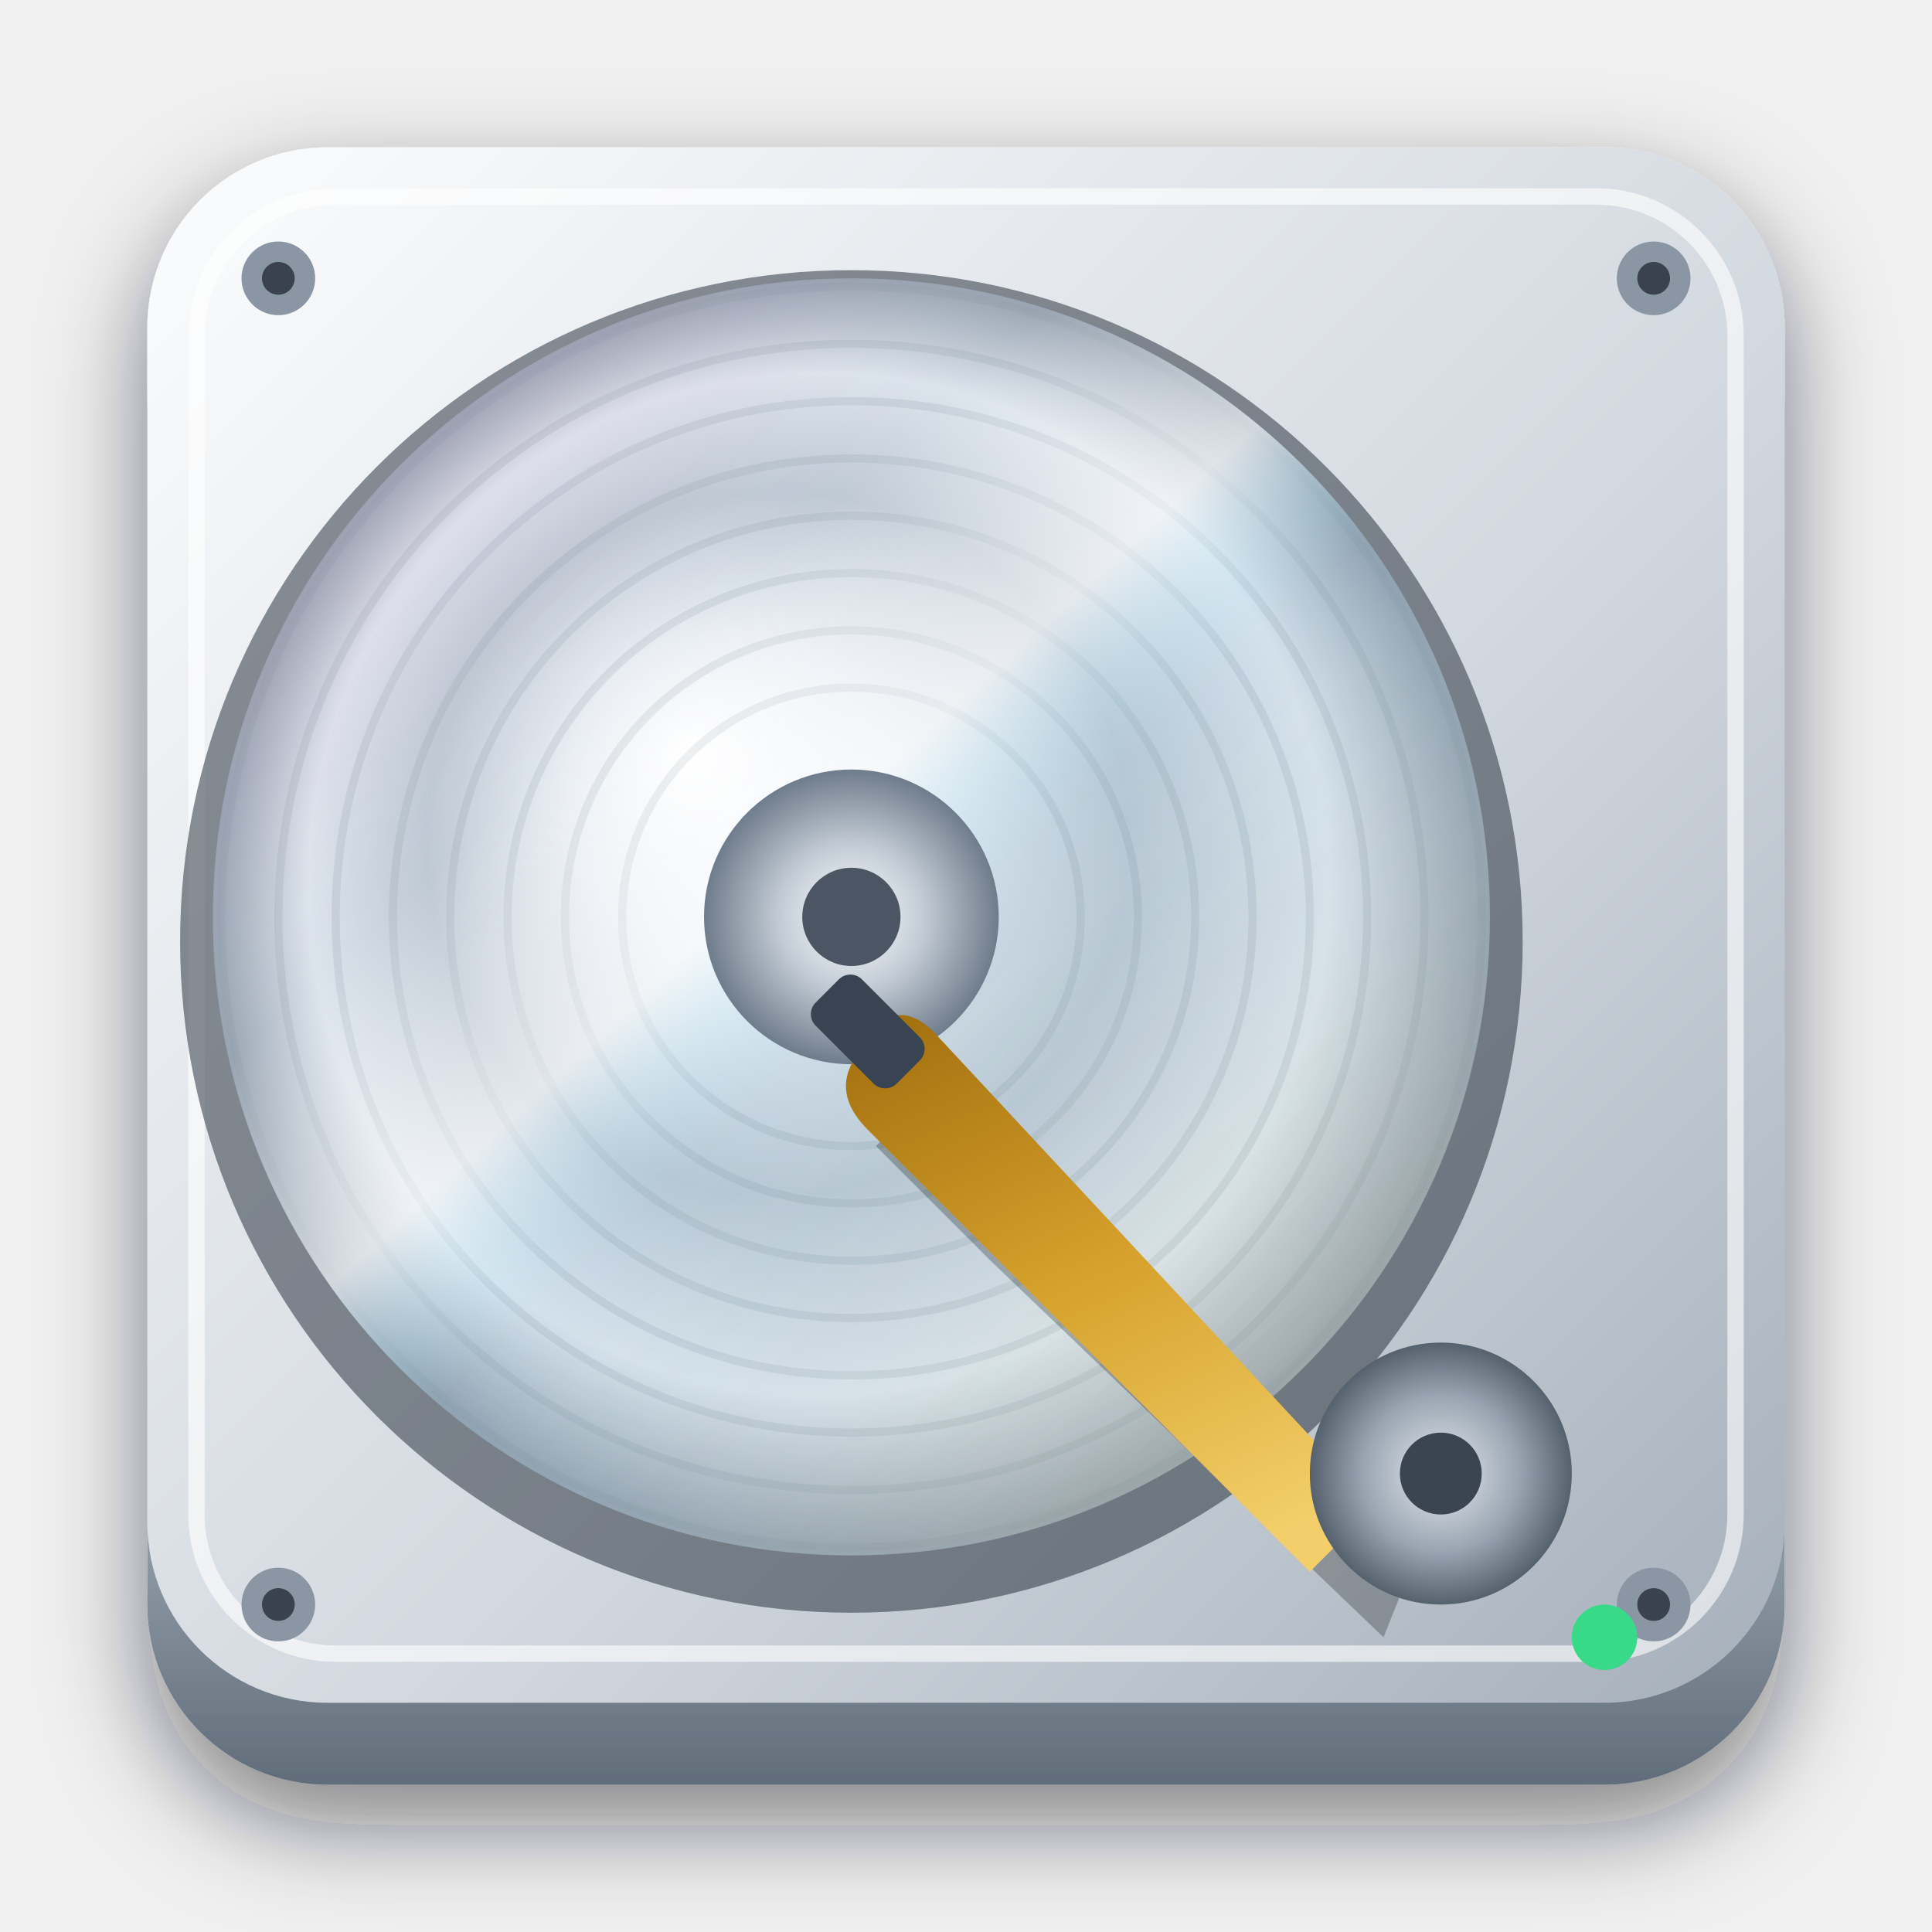
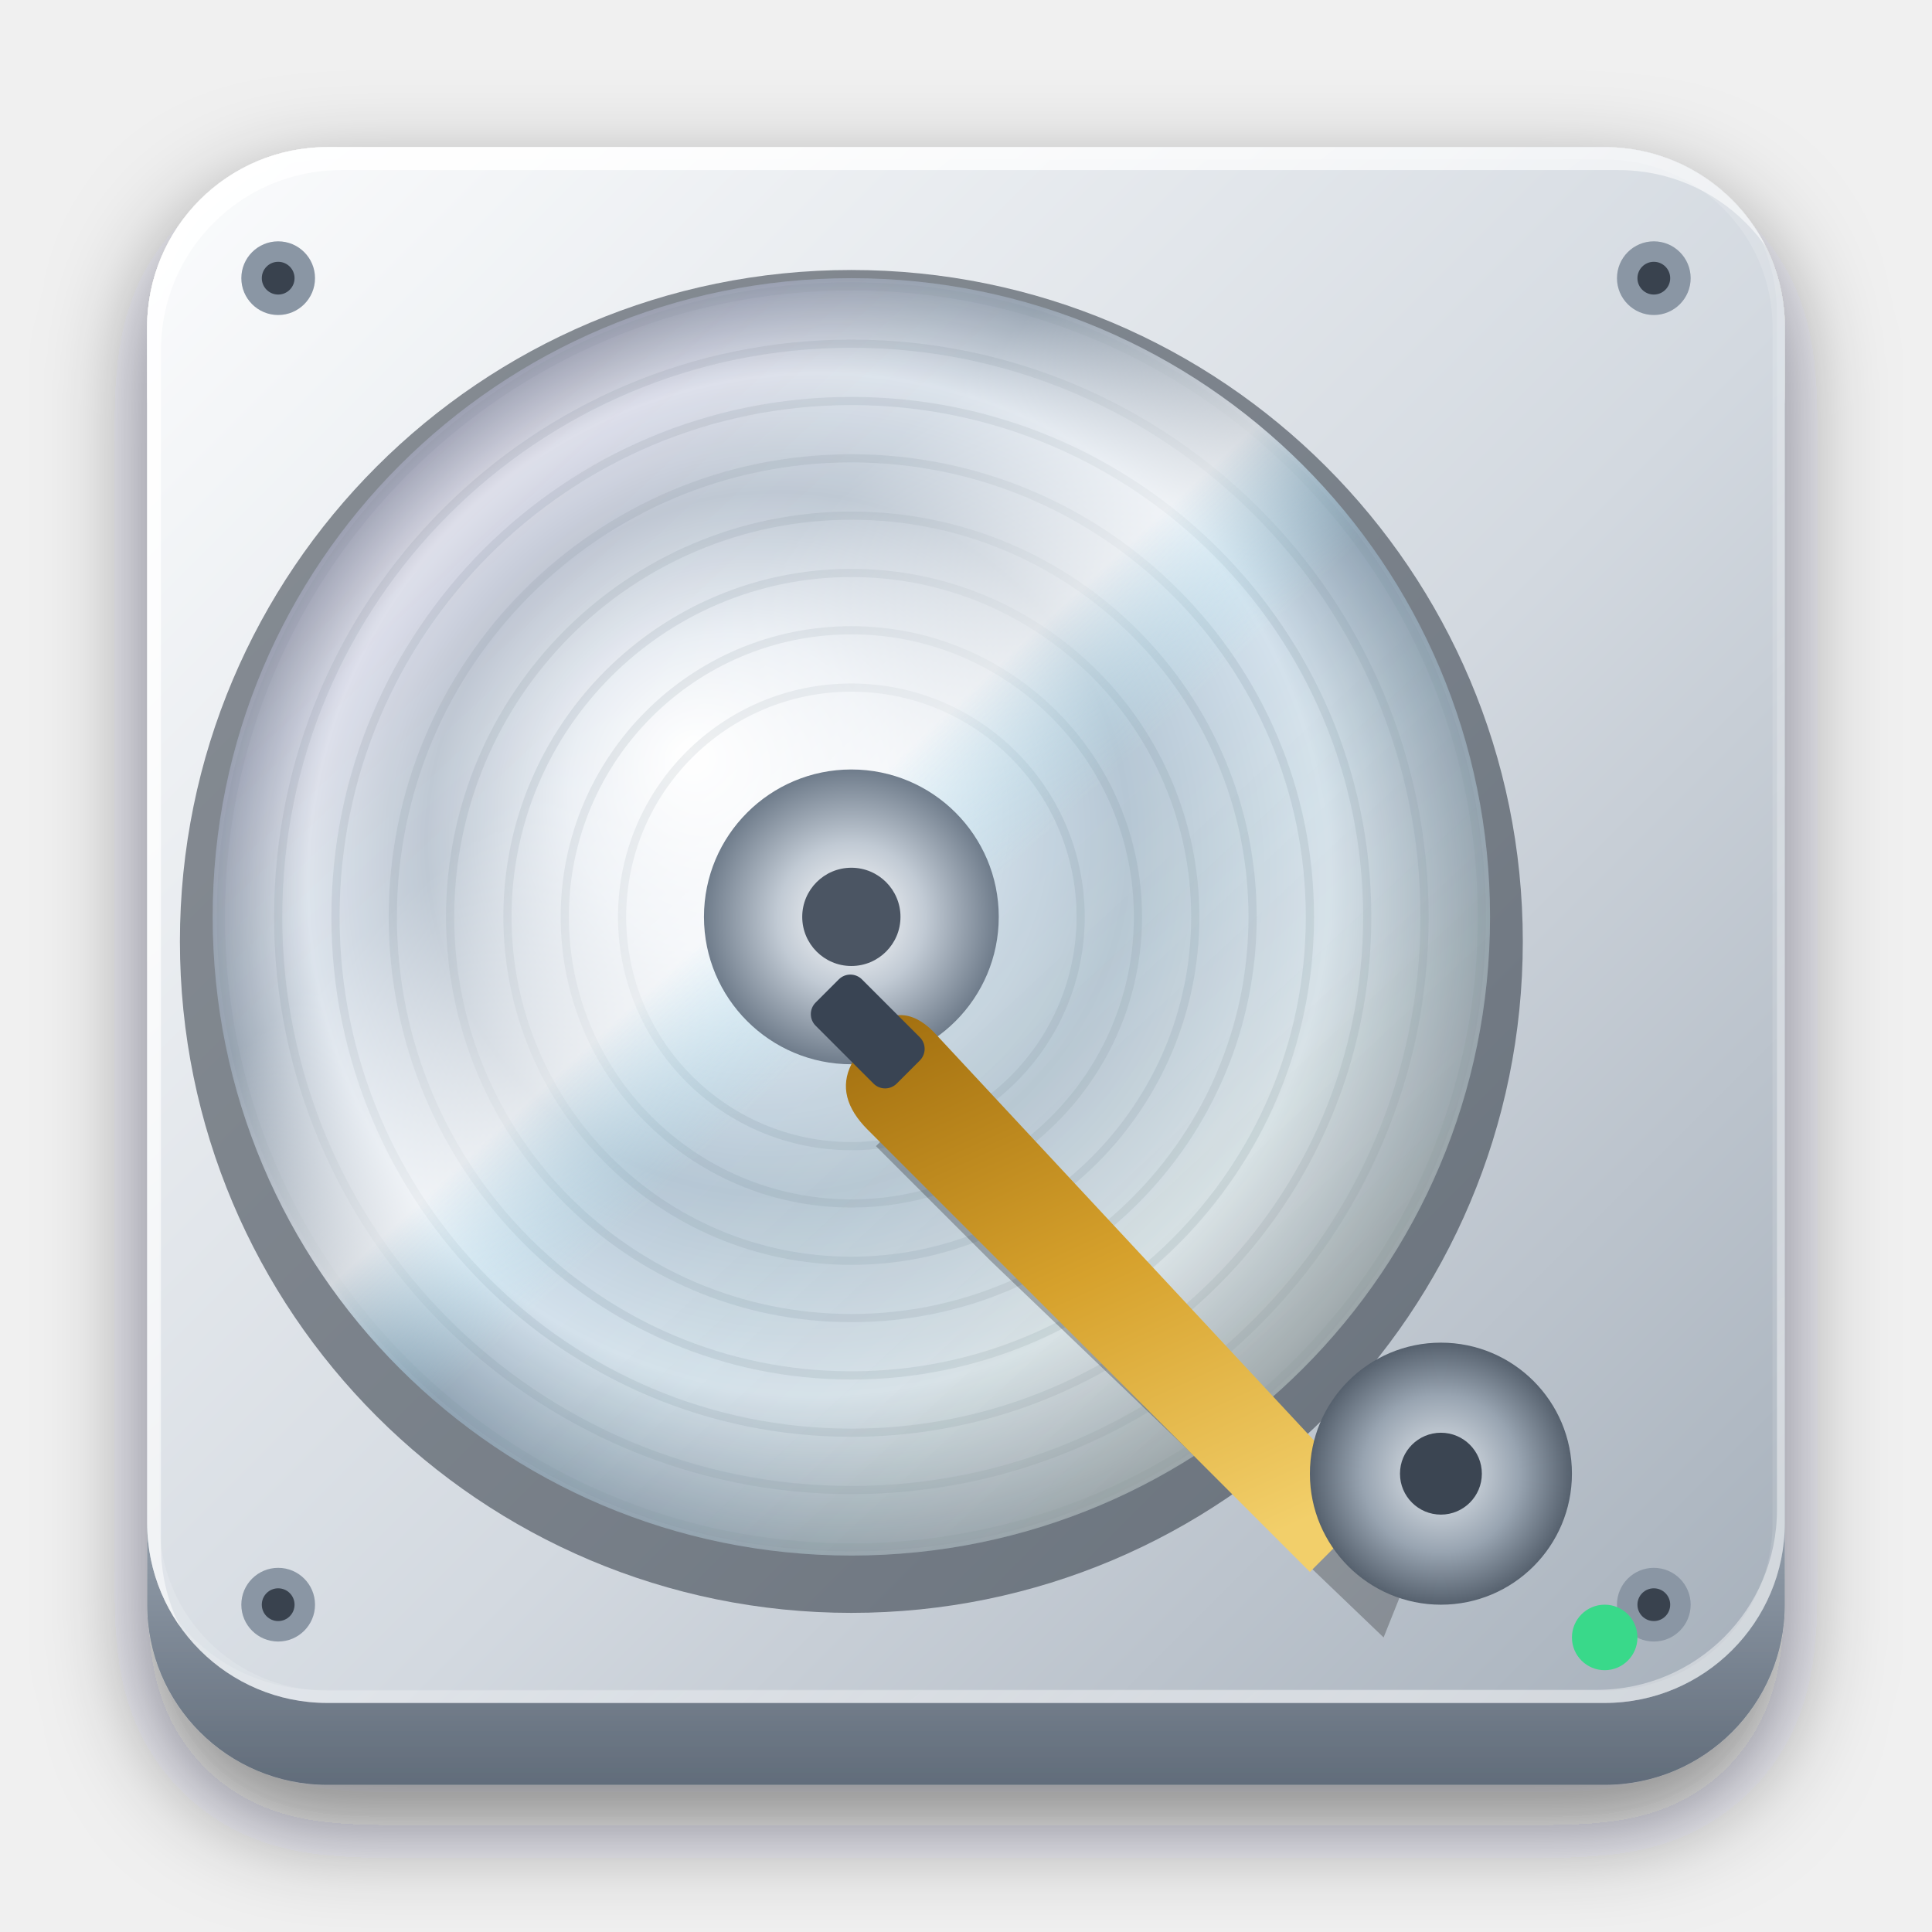
- <svg xmlns="http://www.w3.org/2000/svg" width="236" height="236" viewBox="0 0 236 236" fill="none">
+ <svg xmlns="http://www.w3.org/2000/svg" width="236" height="236" viewBox="0.028 0.028 235.945 235.945" preserveAspectRatio="none">
  <defs>
-     <linearGradient id="hd_case" x1="20" y1="20" x2="216" y2="216" gradientUnits="userSpaceOnUse">
-       <stop offset="0" stop-color="#fbfcfd" />
-       <stop offset="0.55" stop-color="#d3d9e0" />
-       <stop offset="1" stop-color="#a4aeb9" />
-     </linearGradient>
-     <linearGradient id="hd_case_side" x1="0" y1="190" x2="0" y2="222" gradientUnits="userSpaceOnUse">
-       <stop offset="0" stop-color="#8d98a5" />
-       <stop offset="1" stop-color="#5b6674" />
-     </linearGradient>
-     <radialGradient id="hd_platter" cx="104" cy="112" r="78" fx="84" fy="92" gradientUnits="userSpaceOnUse">
-       <stop offset="0" stop-color="#ffffff" />
-       <stop offset="0.25" stop-color="#e8edf3" />
-       <stop offset="0.55" stop-color="#b9c4d0" />
-       <stop offset="0.8" stop-color="#d9e1ea" />
-       <stop offset="1" stop-color="#8f9cab" />
-     </radialGradient>
-     <linearGradient id="hd_sheen" x1="40" y1="40" x2="170" y2="180" gradientUnits="userSpaceOnUse">
-       <stop offset="0" stop-color="#ff9ad5" stop-opacity="0.18" />
-       <stop offset="0.3" stop-color="#ffffff" stop-opacity="0.1" />
-       <stop offset="0.45" stop-color="#ffffff" stop-opacity="0.75" />
-       <stop offset="0.55" stop-color="#9ae7ff" stop-opacity="0.12" />
-       <stop offset="1" stop-color="#ffe08a" stop-opacity="0.2" />
-     </linearGradient>
-     <linearGradient id="hd_arm" x1="150" y1="190" x2="118" y2="120" gradientUnits="userSpaceOnUse">
-       <stop offset="0" stop-color="#f2cf6a" />
-       <stop offset="0.5" stop-color="#d6a12c" />
-       <stop offset="1" stop-color="#a37010" />
-     </linearGradient>
-     <radialGradient id="hd_hub" cx="104" cy="112" r="18" gradientUnits="userSpaceOnUse">
-       <stop offset="0" stop-color="#ffffff" />
-       <stop offset="0.5" stop-color="#c1cad4" />
-       <stop offset="1" stop-color="#6f7c8b" />
-     </radialGradient>
-     <radialGradient id="hd_pivot" cx="176" cy="180" r="16" gradientUnits="userSpaceOnUse">
-       <stop offset="0" stop-color="#e7ecf1" />
-       <stop offset="0.6" stop-color="#98a4b1" />
-       <stop offset="1" stop-color="#56616e" />
-     </radialGradient>
-     <filter id="hdshadow" x="-20" y="-20" width="276" height="276" filterUnits="userSpaceOnUse" color-interpolation-filters="sRGB">
+     <filter id="shadow1" x="-20" y="-20" width="276" height="276" filterUnits="userSpaceOnUse" color-interpolation-filters="sRGB">
      <feDropShadow dx="0" dy="5" stdDeviation="6" flood-color="#080f1f" flood-opacity="0.5" />
    </filter>
  </defs>
-   <g filter="url(#hdshadow)">
-     <rect x="18" y="28" width="200" height="190" rx="22" fill="url(#hd_case_side)" />
-     <rect x="18" y="18" width="200" height="190" rx="22" fill="url(#hd_case)" />
+   <g filter="url(#shadow1)">
+     <g fill="none">
+       <defs>
+         <linearGradient id="l2-hd_case_side" x1="0" y1="190" x2="0" y2="222" gradientUnits="userSpaceOnUse">
+           <stop offset="0" stop-color="#8d98a5" />
+           <stop offset="1" stop-color="#5b6674" />
+         </linearGradient>
+       </defs>
+       <rect x="18" y="28" width="200" height="190" rx="22" fill="url(#l2-hd_case_side)" />
+     </g>
+     <g fill="none">
+       <defs>
+         <linearGradient id="l3-hd_case" x1="20" y1="20" x2="216" y2="216" gradientUnits="userSpaceOnUse">
+           <stop offset="0" stop-color="#fbfcfd" />
+           <stop offset="0.55" stop-color="#d3d9e0" />
+           <stop offset="1" stop-color="#a4aeb9" />
+         </linearGradient>
+       </defs>
+       <rect x="18" y="18" width="200" height="190" rx="22" fill="url(#l3-hd_case)" />
+     </g>
  </g>
-   <rect x="24" y="24" width="188" height="178" rx="17" stroke="white" stroke-opacity="0.6" stroke-width="2" />
-   <circle cx="34" cy="34" r="4.5" fill="#8a96a4" />
-   <circle cx="34" cy="34" r="2" fill="#39424e" />
-   <circle cx="202" cy="34" r="4.5" fill="#8a96a4" />
-   <circle cx="202" cy="34" r="2" fill="#39424e" />
-   <circle cx="34" cy="196" r="4.5" fill="#8a96a4" />
-   <circle cx="34" cy="196" r="2" fill="#39424e" />
-   <circle cx="202" cy="196" r="4.5" fill="#8a96a4" />
-   <circle cx="202" cy="196" r="2" fill="#39424e" />
-   <circle cx="104" cy="115" r="82" fill="#2c3440" opacity="0.55" />
-   <circle cx="104" cy="112" r="78" fill="url(#hd_platter)" />
-   <circle cx="104" cy="112" r="28" stroke="#7e8b99" stroke-opacity="0.18" stroke-width="1" />
-   <circle cx="104" cy="112" r="35" stroke="#7e8b99" stroke-opacity="0.18" stroke-width="1" />
-   <circle cx="104" cy="112" r="42" stroke="#7e8b99" stroke-opacity="0.18" stroke-width="1" />
-   <circle cx="104" cy="112" r="49" stroke="#7e8b99" stroke-opacity="0.18" stroke-width="1" />
-   <circle cx="104" cy="112" r="56" stroke="#7e8b99" stroke-opacity="0.18" stroke-width="1" />
-   <circle cx="104" cy="112" r="63" stroke="#7e8b99" stroke-opacity="0.18" stroke-width="1" />
-   <circle cx="104" cy="112" r="70" stroke="#7e8b99" stroke-opacity="0.18" stroke-width="1" />
-   <circle cx="104" cy="112" r="77" stroke="#7e8b99" stroke-opacity="0.18" stroke-width="1" />
-   <circle cx="104" cy="112" r="78" fill="url(#hd_sheen)" opacity="0.8" />
-   <circle cx="104" cy="112" r="18" fill="url(#hd_hub)" />
-   <circle cx="104" cy="112" r="6" fill="#4b5563" />
-   <path d="M170 186 L112 128 L104 136 L118 150 L166 196 Z" fill="#000" opacity="0.25" transform="translate(3 4)" />
-   <path d="M168 184 L114 126 Q110 122 106 126 L104 130 Q102 134 106 138 L160 192 Z" fill="url(#hd_arm)" />
-   <rect x="99" y="122" width="14" height="8" rx="2" transform="rotate(45 106 126)" fill="#394453" />
-   <circle cx="176" cy="180" r="16" fill="url(#hd_pivot)" />
-   <circle cx="176" cy="180" r="5" fill="#3b4552" />
-   <circle cx="196" cy="200" r="4" fill="#39d98a" />
+   <defs>
+     <clipPath id="rim4">
+       <path d="M40 18H196A22 22 0 0 1 218 40V186A22 22 0 0 1 196 208H40A22 22 0 0 1 18 186V40A22 22 0 0 1 40 18Z" clip-rule="nonzero" />
+     </clipPath>
+     <linearGradient id="rim4g0" x1="18" y1="18" x2="168" y2="208" gradientUnits="userSpaceOnUse">
+       <stop offset="0" stop-color="#ffffff" stop-opacity="0.200" />
+       <stop offset="1" stop-color="#ffffff" stop-opacity="0.100" />
+     </linearGradient>
+     <linearGradient id="rim4g1" x1="18" y1="18" x2="168" y2="208" gradientUnits="userSpaceOnUse">
+       <stop offset="0" stop-color="#ffffff" stop-opacity="0.950" />
+       <stop offset="0.45" stop-color="#ffffff" stop-opacity="0.600" />
+       <stop offset="1" stop-color="#ffffff" stop-opacity="0.250" />
+     </linearGradient>
+     <linearGradient id="rim4g2" x1="18" y1="18" x2="168" y2="208" gradientUnits="userSpaceOnUse">
+       <stop offset="0" stop-color="#ffffff" stop-opacity="0.050" />
+       <stop offset="0.7" stop-color="#ffffff" stop-opacity="0.150" />
+       <stop offset="1" stop-color="#ffffff" stop-opacity="0.420" />
+     </linearGradient>
+   </defs>
+   <g clip-path="url(#rim4)">
+     <path d="M40 18H196A22 22 0 0 1 218 40V186A22 22 0 0 1 196 208H40A22 22 0 0 1 18 186V40A22 22 0 0 1 40 18Z" fill="none" stroke="url(#rim4g0)" stroke-width="3" />
+     <path d="M40 18H196A22 22 0 0 1 218 40V186A22 22 0 0 1 196 208H40A22 22 0 0 1 18 186V40A22 22 0 0 1 40 18ZM41.68 20.8 H197.68 A22 22 0 0 1 219.68 42.8 V188.8 A22 22 0 0 1 197.68 210.8 H41.68 A22 22 0 0 1 19.68 188.8 V42.8 A22 22 0 0 1 41.68 20.8 Z" fill="url(#rim4g1)" fill-rule="evenodd" />
+     <path d="M40 18H196A22 22 0 0 1 218 40V186A22 22 0 0 1 196 208H40A22 22 0 0 1 18 186V40A22 22 0 0 1 40 18ZM39.04 16.4 H195.04 A22 22 0 0 1 217.04 38.4 V184.4 A22 22 0 0 1 195.04 206.4 H39.04 A22 22 0 0 1 17.04 184.4 V38.4 A22 22 0 0 1 39.04 16.4 Z" fill="url(#rim4g2)" fill-rule="evenodd" />
+   </g>
+   <g fill="none">
+     <circle cx="34" cy="34" r="4.5" fill="#8a96a4" />
+   </g>
+   <g fill="none">
+     <circle cx="34" cy="34" r="2" fill="#39424e" />
+   </g>
+   <g fill="none">
+     <circle cx="202" cy="34" r="4.5" fill="#8a96a4" />
+   </g>
+   <g fill="none">
+     <circle cx="202" cy="34" r="2" fill="#39424e" />
+   </g>
+   <g fill="none">
+     <circle cx="34" cy="196" r="4.5" fill="#8a96a4" />
+   </g>
+   <g fill="none">
+     <circle cx="34" cy="196" r="2" fill="#39424e" />
+   </g>
+   <g fill="none">
+     <circle cx="202" cy="196" r="4.5" fill="#8a96a4" />
+   </g>
+   <g fill="none">
+     <circle cx="202" cy="196" r="2" fill="#39424e" />
+   </g>
+   <g fill="none">
+     <circle cx="104" cy="115" r="82" fill="#2c3440" opacity="0.55" />
+   </g>
+   <g fill="none">
+     <defs>
+       <radialGradient id="l14-hd_platter" cx="104" cy="112" r="78" fx="84" fy="92" gradientUnits="userSpaceOnUse">
+         <stop offset="0" stop-color="#ffffff" />
+         <stop offset="0.25" stop-color="#e8edf3" />
+         <stop offset="0.55" stop-color="#b9c4d0" />
+         <stop offset="0.8" stop-color="#d9e1ea" />
+         <stop offset="1" stop-color="#8f9cab" />
+       </radialGradient>
+     </defs>
+     <circle cx="104" cy="112" r="78" fill="url(#l14-hd_platter)" />
+   </g>
+   <g fill="none">
+     <circle cx="104" cy="112" r="28" stroke="#7e8b99" stroke-opacity="0.18" stroke-width="1" />
+   </g>
+   <g fill="none">
+     <circle cx="104" cy="112" r="35" stroke="#7e8b99" stroke-opacity="0.18" stroke-width="1" />
+   </g>
+   <g fill="none">
+     <circle cx="104" cy="112" r="42" stroke="#7e8b99" stroke-opacity="0.18" stroke-width="1" />
+   </g>
+   <g fill="none">
+     <circle cx="104" cy="112" r="49" stroke="#7e8b99" stroke-opacity="0.18" stroke-width="1" />
+   </g>
+   <g fill="none">
+     <circle cx="104" cy="112" r="56" stroke="#7e8b99" stroke-opacity="0.18" stroke-width="1" />
+   </g>
+   <g fill="none">
+     <circle cx="104" cy="112" r="63" stroke="#7e8b99" stroke-opacity="0.18" stroke-width="1" />
+   </g>
+   <g fill="none">
+     <circle cx="104" cy="112" r="70" stroke="#7e8b99" stroke-opacity="0.18" stroke-width="1" />
+   </g>
+   <g fill="none">
+     <circle cx="104" cy="112" r="77" stroke="#7e8b99" stroke-opacity="0.18" stroke-width="1" />
+   </g>
+   <g fill="none">
+     <defs>
+       <linearGradient id="l23-hd_sheen" x1="40" y1="40" x2="170" y2="180" gradientUnits="userSpaceOnUse">
+         <stop offset="0" stop-color="#ff9ad5" stop-opacity="0.18" />
+         <stop offset="0.3" stop-color="#ffffff" stop-opacity="0.1" />
+         <stop offset="0.45" stop-color="#ffffff" stop-opacity="0.75" />
+         <stop offset="0.55" stop-color="#9ae7ff" stop-opacity="0.12" />
+         <stop offset="1" stop-color="#ffe08a" stop-opacity="0.2" />
+       </linearGradient>
+     </defs>
+     <circle cx="104" cy="112" r="78" fill="url(#l23-hd_sheen)" opacity="0.8" />
+   </g>
+   <g fill="none">
+     <defs>
+       <radialGradient id="l24-hd_hub" cx="104" cy="112" r="18" gradientUnits="userSpaceOnUse">
+         <stop offset="0" stop-color="#ffffff" />
+         <stop offset="0.5" stop-color="#c1cad4" />
+         <stop offset="1" stop-color="#6f7c8b" />
+       </radialGradient>
+     </defs>
+     <circle cx="104" cy="112" r="18" fill="url(#l24-hd_hub)" />
+   </g>
+   <g fill="none">
+     <circle cx="104" cy="112" r="6" fill="#4b5563" />
+   </g>
+   <g fill="none">
+     <path d="M170 186 L112 128 L104 136 L118 150 L166 196 Z" fill="#000" opacity="0.25" transform="translate(3 4)" />
+   </g>
+   <g fill="none">
+     <defs>
+       <linearGradient id="l27-hd_arm" x1="150" y1="190" x2="118" y2="120" gradientUnits="userSpaceOnUse">
+         <stop offset="0" stop-color="#f2cf6a" />
+         <stop offset="0.5" stop-color="#d6a12c" />
+         <stop offset="1" stop-color="#a37010" />
+       </linearGradient>
+     </defs>
+     <path d="M168 184 L114 126 Q110 122 106 126 L104 130 Q102 134 106 138 L160 192 Z" fill="url(#l27-hd_arm)" />
+   </g>
+   <g fill="none">
+     <rect x="99" y="122" width="14" height="8" rx="2" transform="rotate(45 106 126)" fill="#394453" />
+   </g>
+   <g fill="none">
+     <defs>
+       <radialGradient id="l29-hd_pivot" cx="176" cy="180" r="16" gradientUnits="userSpaceOnUse">
+         <stop offset="0" stop-color="#e7ecf1" />
+         <stop offset="0.6" stop-color="#98a4b1" />
+         <stop offset="1" stop-color="#56616e" />
+       </radialGradient>
+     </defs>
+     <circle cx="176" cy="180" r="16" fill="url(#l29-hd_pivot)" />
+   </g>
+   <g fill="none">
+     <circle cx="176" cy="180" r="5" fill="#3b4552" />
+   </g>
+   <g fill="none">
+     <circle cx="196" cy="200" r="4" fill="#39d98a" />
+   </g>
</svg>
